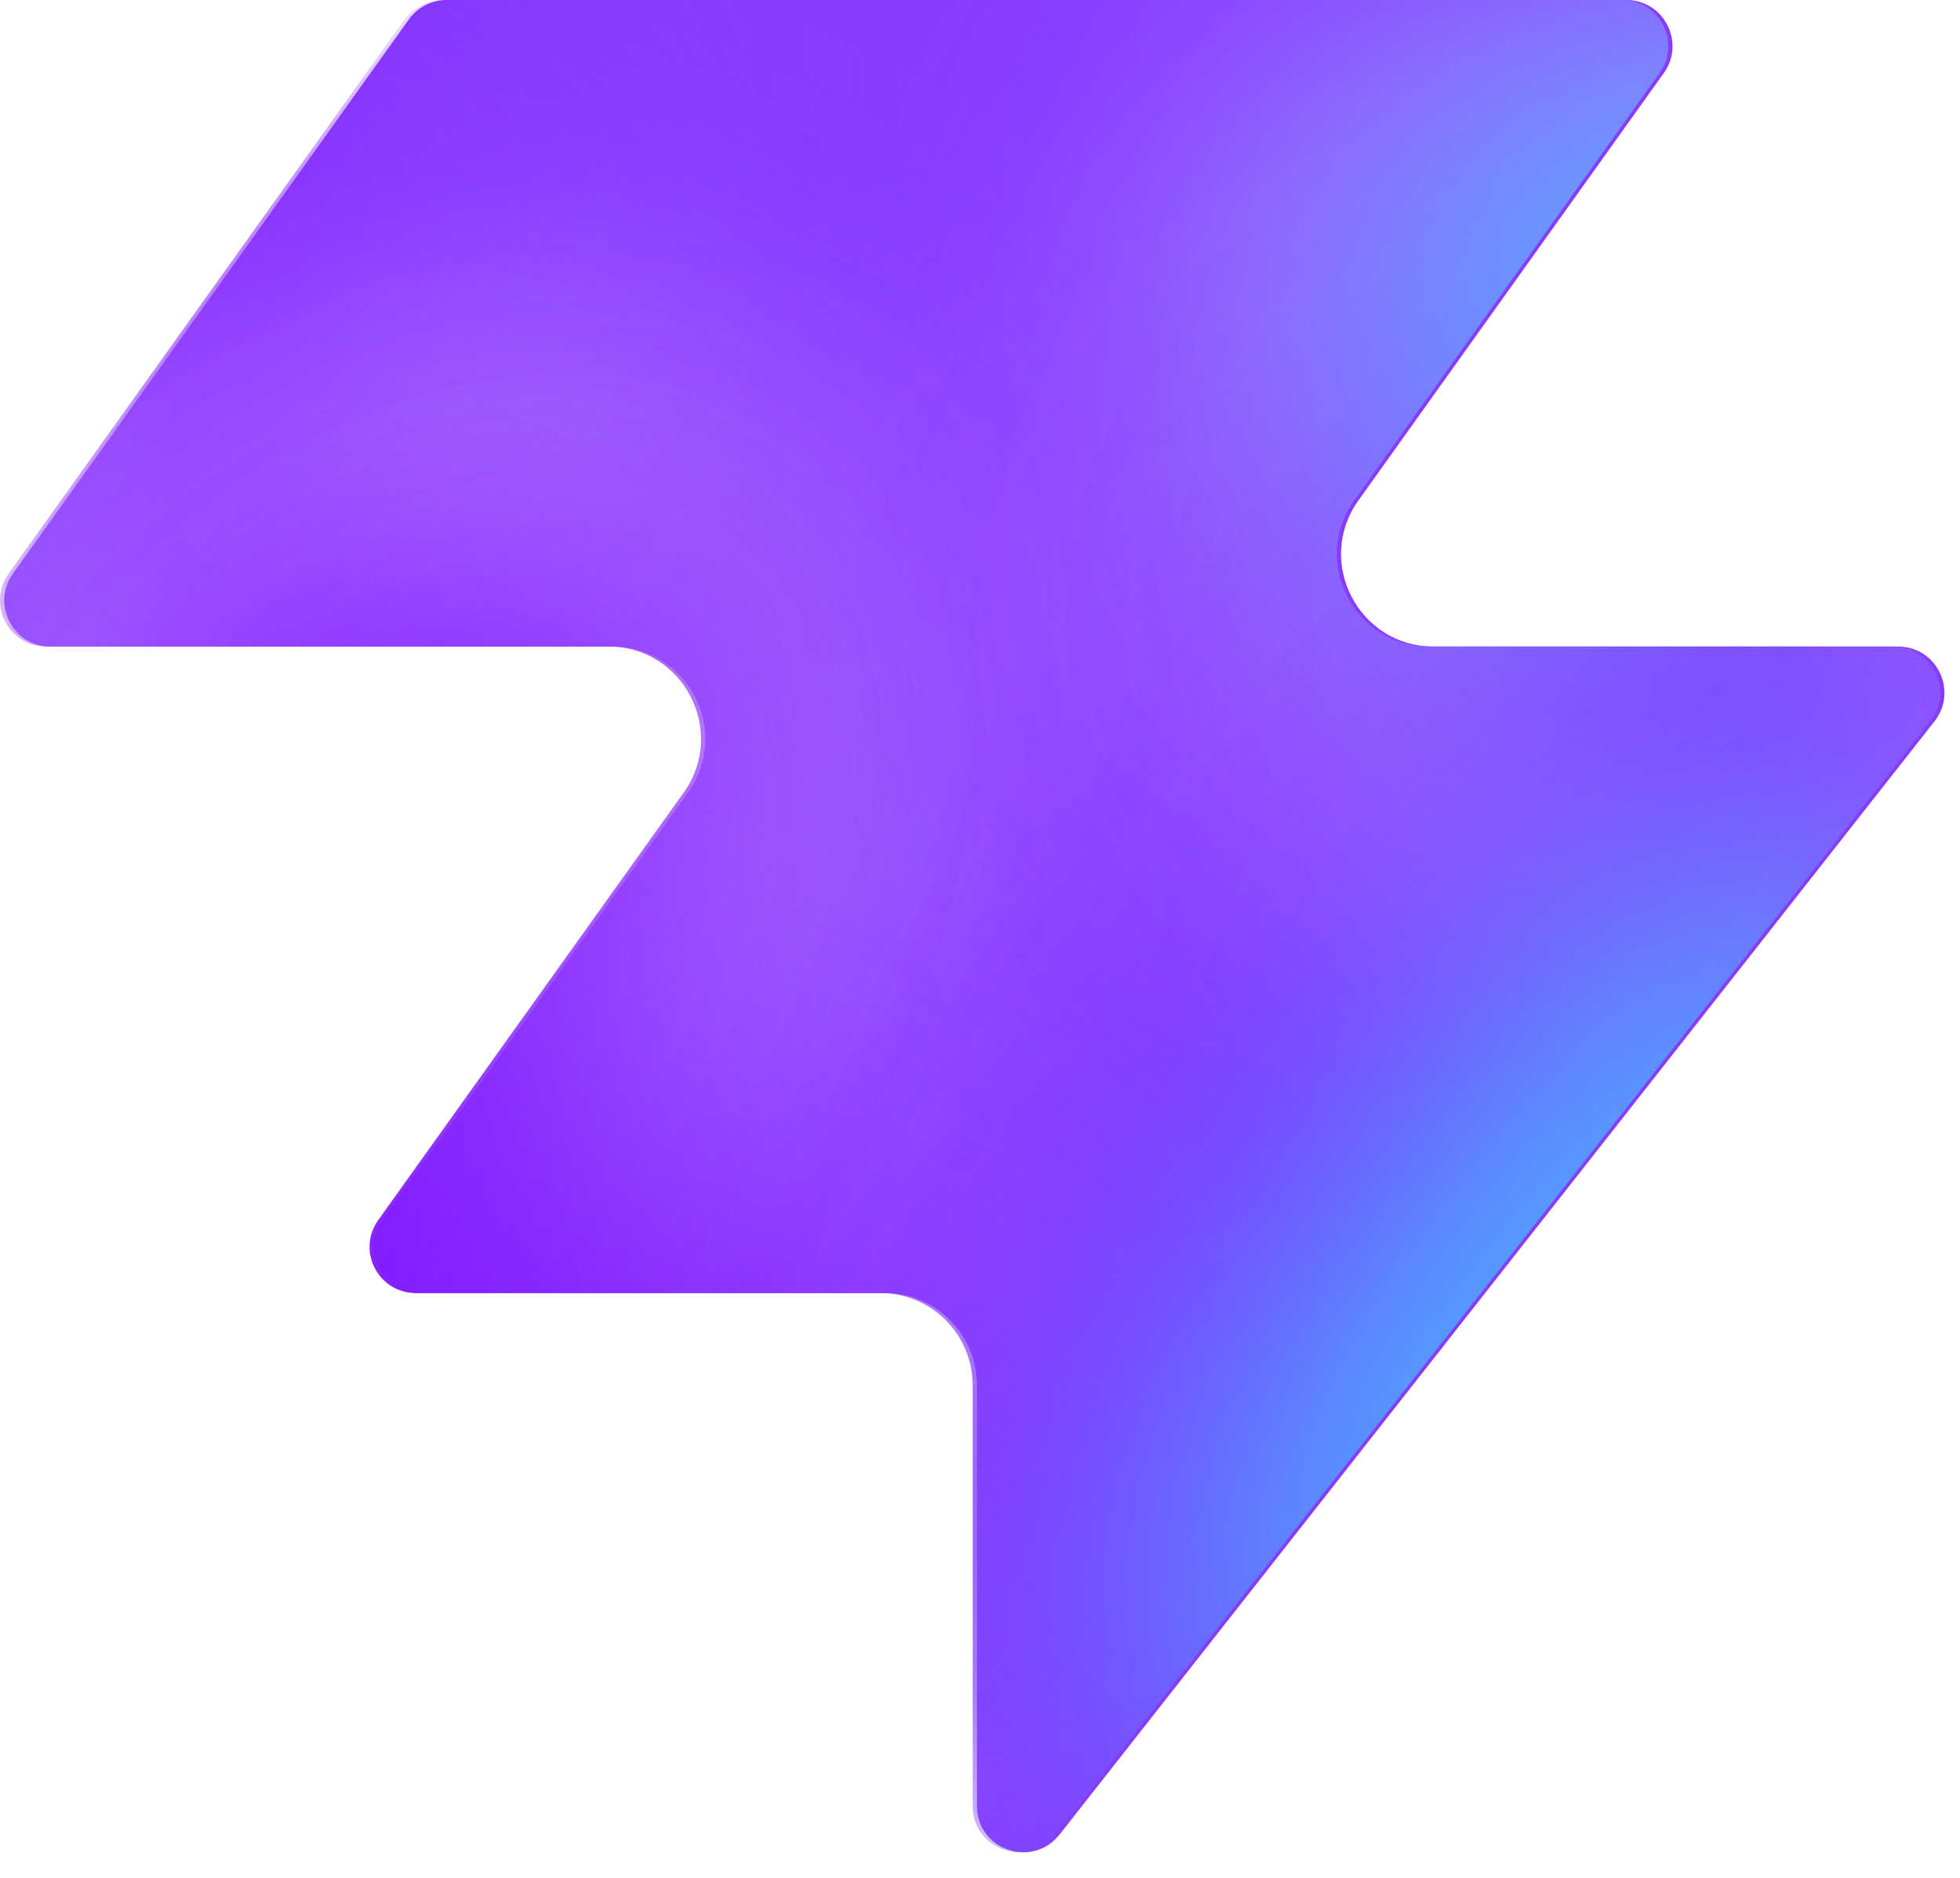
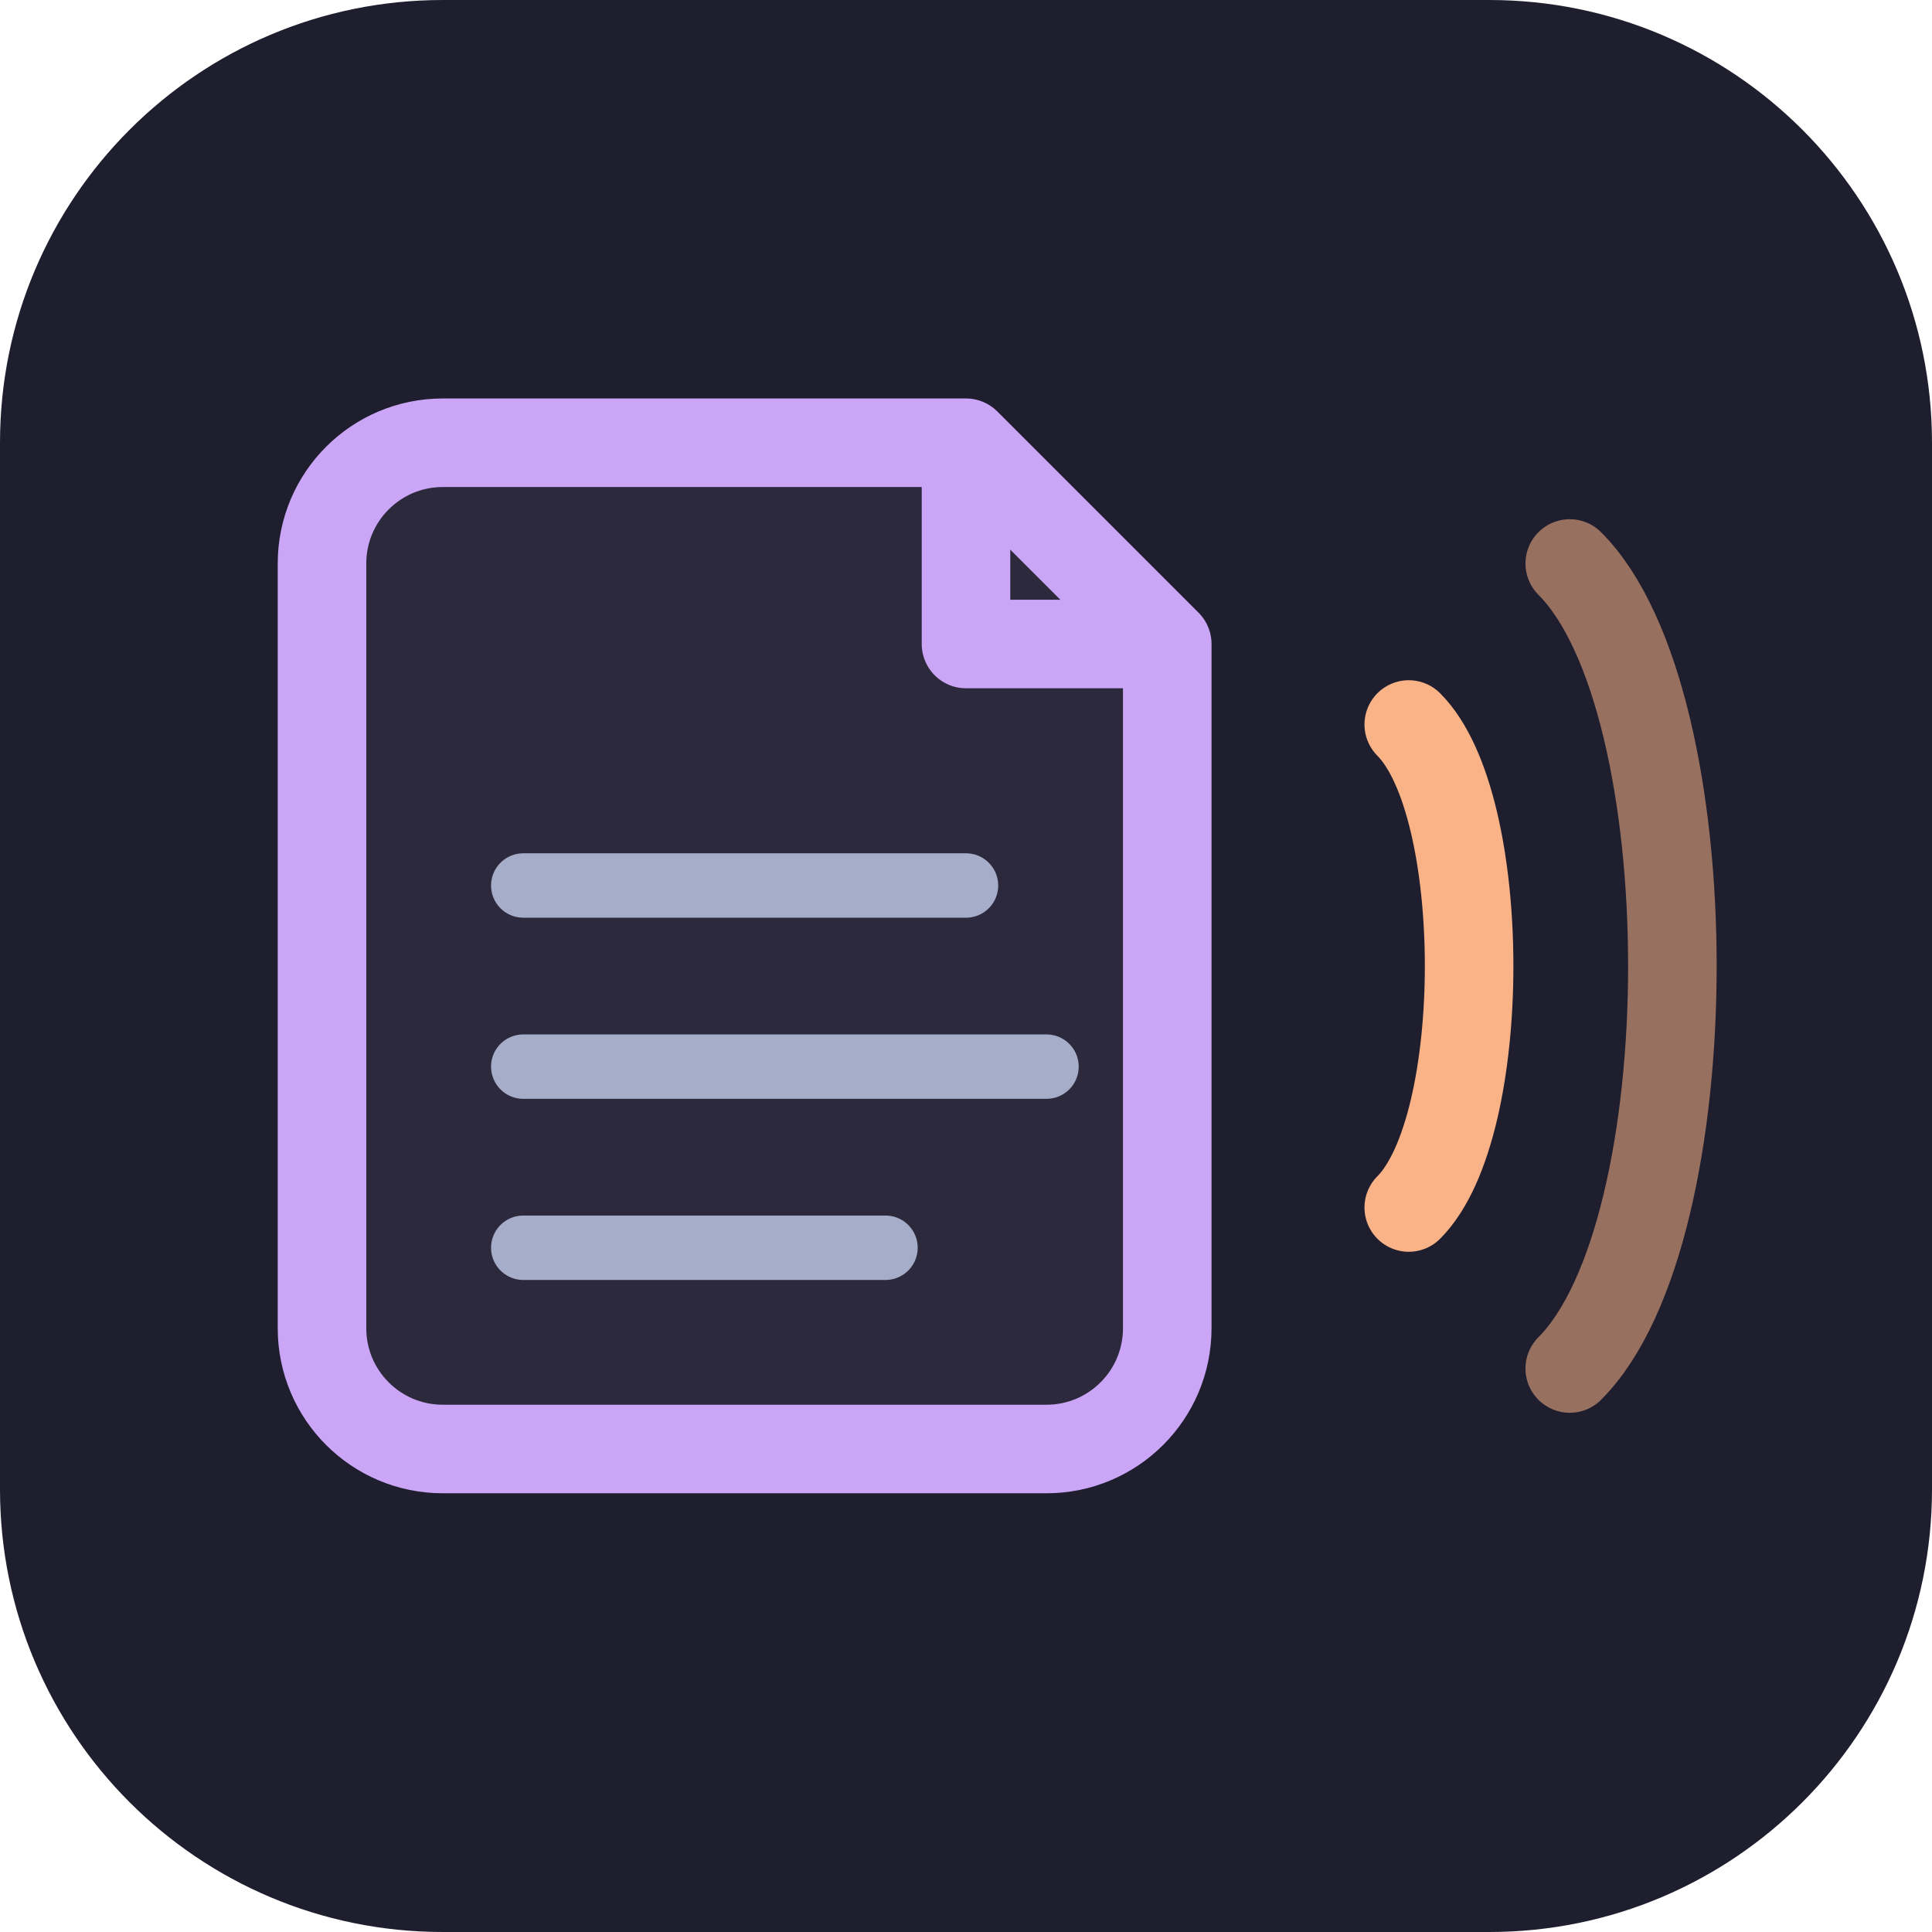
- <svg xmlns="http://www.w3.org/2000/svg" width="48" height="46" fill="none" viewBox="0 0 48 46">
-   <path fill="#863bff" d="M25.946 44.938c-.664.845-2.021.375-2.021-.698V33.937a2.26 2.26 0 0 0-2.262-2.262H10.287c-.92 0-1.456-1.04-.92-1.788l7.48-10.471c1.07-1.497 0-3.578-1.842-3.578H1.237c-.92 0-1.456-1.04-.92-1.788L10.013.474c.214-.297.556-.474.92-.474h28.894c.92 0 1.456 1.04.92 1.788l-7.48 10.471c-1.07 1.498 0 3.579 1.842 3.579h11.377c.943 0 1.473 1.088.89 1.83L25.947 44.94z" style="fill:#863bff;fill:color(display-p3 .525 .23 1);fill-opacity:1" />
-   <mask id="a" width="48" height="46" x="0" y="0" maskUnits="userSpaceOnUse" style="mask-type:alpha">
-     <path fill="#000" d="M25.842 44.938c-.664.844-2.021.375-2.021-.698V33.937a2.26 2.26 0 0 0-2.262-2.262H10.183c-.92 0-1.456-1.04-.92-1.788l7.48-10.471c1.07-1.498 0-3.579-1.842-3.579H1.133c-.92 0-1.456-1.04-.92-1.787L9.91.473c.214-.297.556-.474.92-.474h28.894c.92 0 1.456 1.04.92 1.788l-7.48 10.471c-1.07 1.498 0 3.578 1.842 3.578h11.377c.943 0 1.473 1.088.89 1.832L25.843 44.94z" style="fill:#000;fill-opacity:1" />
-   </mask>
-   <g mask="url(#a)">
-     <g filter="url(#b)">
-       <ellipse cx="5.508" cy="14.704" fill="#ede6ff" rx="5.508" ry="14.704" style="fill:#ede6ff;fill:color(display-p3 .927 .903 1);fill-opacity:1" transform="matrix(.00324 1 1 -.00324 -4.47 31.516)" />
-     </g>
-     <g filter="url(#c)">
-       <ellipse cx="10.399" cy="29.851" fill="#ede6ff" rx="10.399" ry="29.851" style="fill:#ede6ff;fill:color(display-p3 .927 .903 1);fill-opacity:1" transform="matrix(.00324 1 1 -.00324 -39.328 7.883)" />
-     </g>
-     <g filter="url(#d)">
-       <ellipse cx="5.508" cy="30.487" fill="#7e14ff" rx="5.508" ry="30.487" style="fill:#7e14ff;fill:color(display-p3 .492 .077 1);fill-opacity:1" transform="rotate(89.814 -25.913 -14.639)scale(1 -1)" />
-     </g>
-     <g filter="url(#e)">
-       <ellipse cx="5.508" cy="30.599" fill="#7e14ff" rx="5.508" ry="30.599" style="fill:#7e14ff;fill:color(display-p3 .492 .077 1);fill-opacity:1" transform="rotate(89.814 -32.644 -3.334)scale(1 -1)" />
-     </g>
-     <g filter="url(#f)">
-       <ellipse cx="5.508" cy="30.599" fill="#7e14ff" rx="5.508" ry="30.599" style="fill:#7e14ff;fill:color(display-p3 .492 .077 1);fill-opacity:1" transform="matrix(.00324 1 1 -.00324 -34.34 30.47)" />
-     </g>
-     <g filter="url(#g)">
-       <ellipse cx="14.072" cy="22.078" fill="#ede6ff" rx="14.072" ry="22.078" style="fill:#ede6ff;fill:color(display-p3 .927 .903 1);fill-opacity:1" transform="rotate(93.35 24.506 48.493)scale(-1 1)" />
-     </g>
-     <g filter="url(#h)">
-       <ellipse cx="3.47" cy="21.501" fill="#7e14ff" rx="3.47" ry="21.501" style="fill:#7e14ff;fill:color(display-p3 .492 .077 1);fill-opacity:1" transform="rotate(89.009 28.708 47.59)scale(-1 1)" />
-     </g>
-     <g filter="url(#i)">
-       <ellipse cx="3.47" cy="21.501" fill="#7e14ff" rx="3.47" ry="21.501" style="fill:#7e14ff;fill:color(display-p3 .492 .077 1);fill-opacity:1" transform="rotate(89.009 28.708 47.59)scale(-1 1)" />
-     </g>
-     <g filter="url(#j)">
-       <ellipse cx=".387" cy="8.972" fill="#7e14ff" rx="4.407" ry="29.108" style="fill:#7e14ff;fill:color(display-p3 .492 .077 1);fill-opacity:1" transform="rotate(39.51 .387 8.972)" />
-     </g>
-     <g filter="url(#k)">
-       <ellipse cx="47.523" cy="-6.092" fill="#7e14ff" rx="4.407" ry="29.108" style="fill:#7e14ff;fill:color(display-p3 .492 .077 1);fill-opacity:1" transform="rotate(37.892 47.523 -6.092)" />
-     </g>
-     <g filter="url(#l)">
-       <ellipse cx="41.412" cy="6.333" fill="#47bfff" rx="5.971" ry="9.665" style="fill:#47bfff;fill:color(display-p3 .28 .748 1);fill-opacity:1" transform="rotate(37.892 41.412 6.333)" />
-     </g>
-     <g filter="url(#m)">
-       <ellipse cx="-1.879" cy="38.332" fill="#7e14ff" rx="4.407" ry="29.108" style="fill:#7e14ff;fill:color(display-p3 .492 .077 1);fill-opacity:1" transform="rotate(37.892 -1.88 38.332)" />
-     </g>
-     <g filter="url(#n)">
-       <ellipse cx="-1.879" cy="38.332" fill="#7e14ff" rx="4.407" ry="29.108" style="fill:#7e14ff;fill:color(display-p3 .492 .077 1);fill-opacity:1" transform="rotate(37.892 -1.88 38.332)" />
-     </g>
-     <g filter="url(#o)">
-       <ellipse cx="35.651" cy="29.907" fill="#7e14ff" rx="4.407" ry="29.108" style="fill:#7e14ff;fill:color(display-p3 .492 .077 1);fill-opacity:1" transform="rotate(37.892 35.651 29.907)" />
-     </g>
-     <g filter="url(#p)">
-       <ellipse cx="38.418" cy="32.4" fill="#47bfff" rx="5.971" ry="15.297" style="fill:#47bfff;fill:color(display-p3 .28 .748 1);fill-opacity:1" transform="rotate(37.892 38.418 32.4)" />
-     </g>
-   </g>
-   <defs>
-     <filter id="b" width="60.045" height="41.654" x="-19.77" y="16.149" color-interpolation-filters="sRGB" filterUnits="userSpaceOnUse">
-       <feFlood flood-opacity="0" result="BackgroundImageFix" />
-       <feBlend in="SourceGraphic" in2="BackgroundImageFix" result="shape" />
-       <feGaussianBlur result="effect1_foregroundBlur_2002_17158" stdDeviation="7.659" />
-     </filter>
-     <filter id="c" width="90.34" height="51.437" x="-54.613" y="-7.533" color-interpolation-filters="sRGB" filterUnits="userSpaceOnUse">
-       <feFlood flood-opacity="0" result="BackgroundImageFix" />
-       <feBlend in="SourceGraphic" in2="BackgroundImageFix" result="shape" />
-       <feGaussianBlur result="effect1_foregroundBlur_2002_17158" stdDeviation="7.659" />
-     </filter>
-     <filter id="d" width="79.355" height="29.4" x="-49.64" y="2.03" color-interpolation-filters="sRGB" filterUnits="userSpaceOnUse">
-       <feFlood flood-opacity="0" result="BackgroundImageFix" />
-       <feBlend in="SourceGraphic" in2="BackgroundImageFix" result="shape" />
-       <feGaussianBlur result="effect1_foregroundBlur_2002_17158" stdDeviation="4.596" />
-     </filter>
-     <filter id="e" width="79.579" height="29.4" x="-45.045" y="20.029" color-interpolation-filters="sRGB" filterUnits="userSpaceOnUse">
-       <feFlood flood-opacity="0" result="BackgroundImageFix" />
-       <feBlend in="SourceGraphic" in2="BackgroundImageFix" result="shape" />
-       <feGaussianBlur result="effect1_foregroundBlur_2002_17158" stdDeviation="4.596" />
-     </filter>
-     <filter id="f" width="79.579" height="29.4" x="-43.513" y="21.178" color-interpolation-filters="sRGB" filterUnits="userSpaceOnUse">
-       <feFlood flood-opacity="0" result="BackgroundImageFix" />
-       <feBlend in="SourceGraphic" in2="BackgroundImageFix" result="shape" />
-       <feGaussianBlur result="effect1_foregroundBlur_2002_17158" stdDeviation="4.596" />
-     </filter>
-     <filter id="g" width="74.749" height="58.852" x="15.756" y="-17.901" color-interpolation-filters="sRGB" filterUnits="userSpaceOnUse">
-       <feFlood flood-opacity="0" result="BackgroundImageFix" />
-       <feBlend in="SourceGraphic" in2="BackgroundImageFix" result="shape" />
-       <feGaussianBlur result="effect1_foregroundBlur_2002_17158" stdDeviation="7.659" />
-     </filter>
-     <filter id="h" width="61.377" height="25.362" x="23.548" y="2.284" color-interpolation-filters="sRGB" filterUnits="userSpaceOnUse">
-       <feFlood flood-opacity="0" result="BackgroundImageFix" />
-       <feBlend in="SourceGraphic" in2="BackgroundImageFix" result="shape" />
-       <feGaussianBlur result="effect1_foregroundBlur_2002_17158" stdDeviation="4.596" />
-     </filter>
-     <filter id="i" width="61.377" height="25.362" x="23.548" y="2.284" color-interpolation-filters="sRGB" filterUnits="userSpaceOnUse">
-       <feFlood flood-opacity="0" result="BackgroundImageFix" />
-       <feBlend in="SourceGraphic" in2="BackgroundImageFix" result="shape" />
-       <feGaussianBlur result="effect1_foregroundBlur_2002_17158" stdDeviation="4.596" />
-     </filter>
-     <filter id="j" width="56.045" height="63.649" x="-27.636" y="-22.853" color-interpolation-filters="sRGB" filterUnits="userSpaceOnUse">
-       <feFlood flood-opacity="0" result="BackgroundImageFix" />
-       <feBlend in="SourceGraphic" in2="BackgroundImageFix" result="shape" />
-       <feGaussianBlur result="effect1_foregroundBlur_2002_17158" stdDeviation="4.596" />
-     </filter>
-     <filter id="k" width="54.814" height="64.646" x="20.116" y="-38.415" color-interpolation-filters="sRGB" filterUnits="userSpaceOnUse">
-       <feFlood flood-opacity="0" result="BackgroundImageFix" />
-       <feBlend in="SourceGraphic" in2="BackgroundImageFix" result="shape" />
-       <feGaussianBlur result="effect1_foregroundBlur_2002_17158" stdDeviation="4.596" />
-     </filter>
-     <filter id="l" width="33.541" height="35.313" x="24.641" y="-11.323" color-interpolation-filters="sRGB" filterUnits="userSpaceOnUse">
-       <feFlood flood-opacity="0" result="BackgroundImageFix" />
-       <feBlend in="SourceGraphic" in2="BackgroundImageFix" result="shape" />
-       <feGaussianBlur result="effect1_foregroundBlur_2002_17158" stdDeviation="4.596" />
-     </filter>
-     <filter id="m" width="54.814" height="64.646" x="-29.286" y="6.009" color-interpolation-filters="sRGB" filterUnits="userSpaceOnUse">
-       <feFlood flood-opacity="0" result="BackgroundImageFix" />
-       <feBlend in="SourceGraphic" in2="BackgroundImageFix" result="shape" />
-       <feGaussianBlur result="effect1_foregroundBlur_2002_17158" stdDeviation="4.596" />
-     </filter>
-     <filter id="n" width="54.814" height="64.646" x="-29.286" y="6.009" color-interpolation-filters="sRGB" filterUnits="userSpaceOnUse">
-       <feFlood flood-opacity="0" result="BackgroundImageFix" />
-       <feBlend in="SourceGraphic" in2="BackgroundImageFix" result="shape" />
-       <feGaussianBlur result="effect1_foregroundBlur_2002_17158" stdDeviation="4.596" />
-     </filter>
-     <filter id="o" width="54.814" height="64.646" x="8.244" y="-2.416" color-interpolation-filters="sRGB" filterUnits="userSpaceOnUse">
-       <feFlood flood-opacity="0" result="BackgroundImageFix" />
-       <feBlend in="SourceGraphic" in2="BackgroundImageFix" result="shape" />
-       <feGaussianBlur result="effect1_foregroundBlur_2002_17158" stdDeviation="4.596" />
-     </filter>
-     <filter id="p" width="39.409" height="43.623" x="18.713" y="10.588" color-interpolation-filters="sRGB" filterUnits="userSpaceOnUse">
-       <feFlood flood-opacity="0" result="BackgroundImageFix" />
-       <feBlend in="SourceGraphic" in2="BackgroundImageFix" result="shape" />
-       <feGaussianBlur result="effect1_foregroundBlur_2002_17158" stdDeviation="4.596" />
-     </filter>
-   </defs>
+ <svg xmlns="http://www.w3.org/2000/svg" width="48" height="48" viewBox="0 0 48 48" fill="none">
+   <rect width="48" height="48" rx="11" fill="#1e1e2e" />
+   <path d="M11 11h13l5 5v17a3 3 0 0 1-3 3H11a3 3 0 0 1-3-3V14a3 3 0 0 1 3-3z" stroke="#cba6f7" stroke-width="2.2" stroke-linejoin="round" fill="rgba(203,166,247,0.08)" />
+   <path d="M24 11v5h5" stroke="#cba6f7" stroke-width="2.2" stroke-linejoin="round" fill="none" />
+   <line x1="13" y1="22" x2="24" y2="22" stroke="#a6adc8" stroke-width="1.6" stroke-linecap="round" />
+   <line x1="13" y1="26.5" x2="26" y2="26.5" stroke="#a6adc8" stroke-width="1.6" stroke-linecap="round" />
+   <line x1="13" y1="31" x2="22" y2="31" stroke="#a6adc8" stroke-width="1.6" stroke-linecap="round" />
+   <path d="M35 18c2 2 2 10 0 12" stroke="#fab387" stroke-width="2.2" stroke-linecap="round" fill="none" />
+   <path d="M39 14c3.4 3.4 3.4 16.6 0 20" stroke="#fab387" stroke-width="2.2" stroke-linecap="round" fill="none" opacity="0.55" />
</svg>
